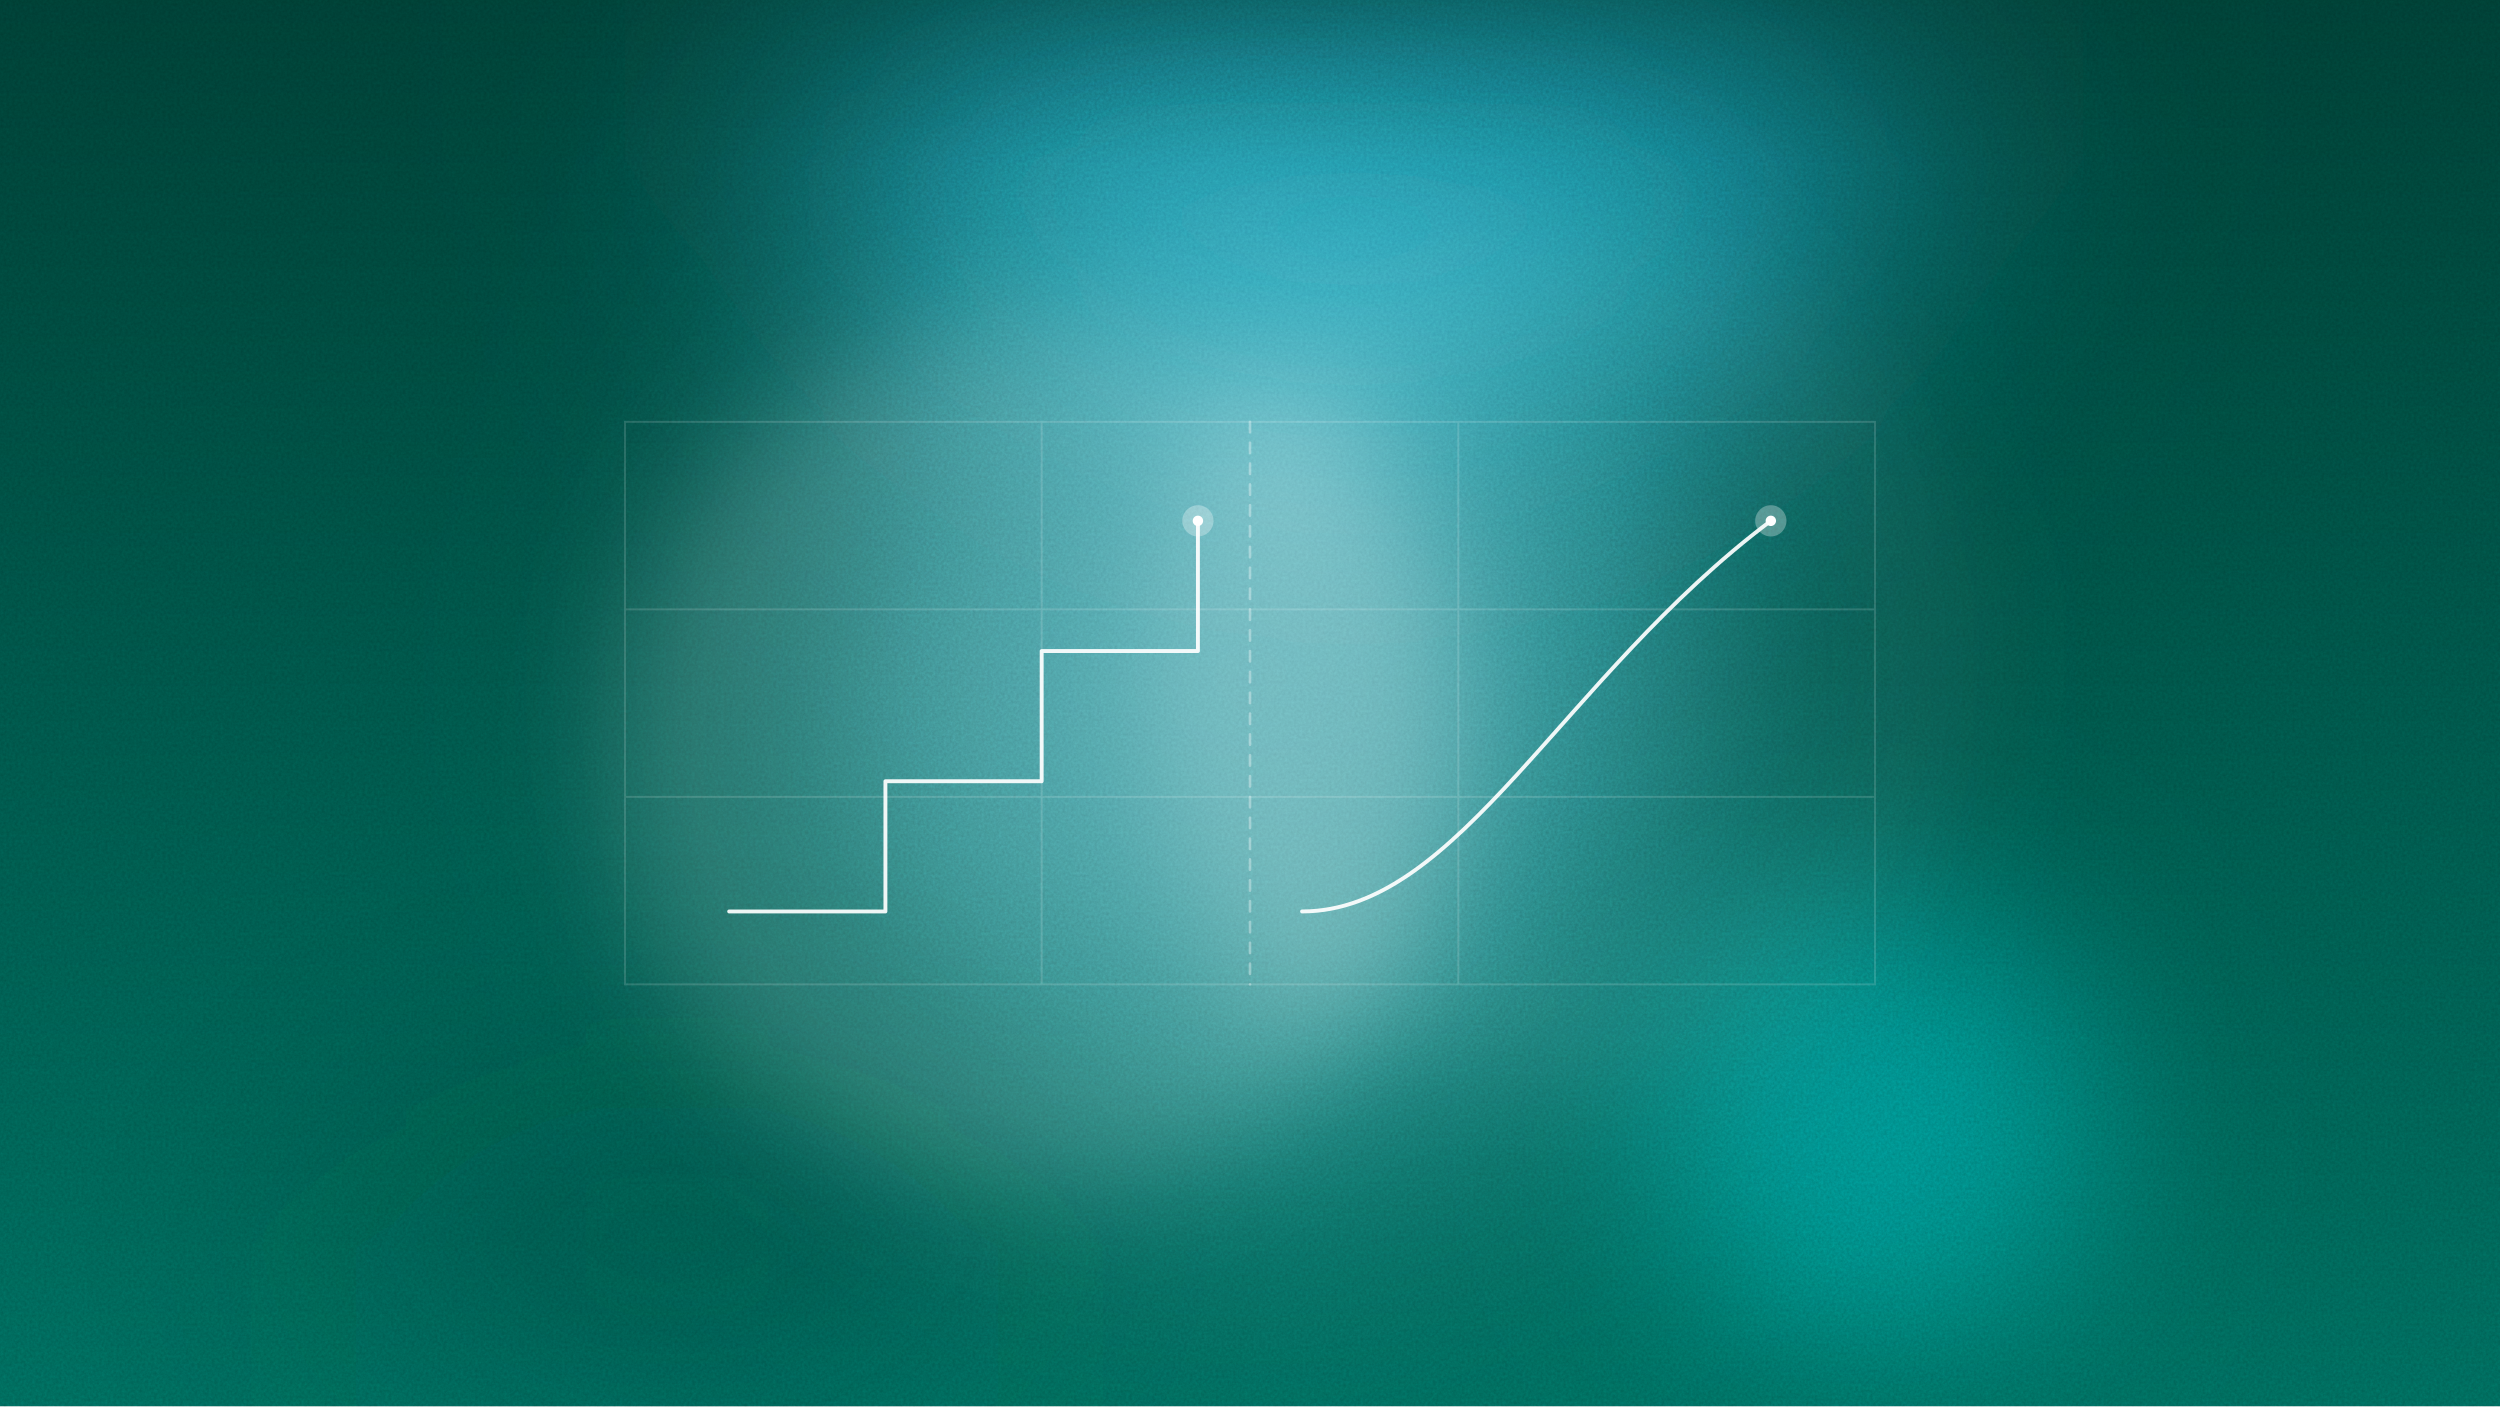
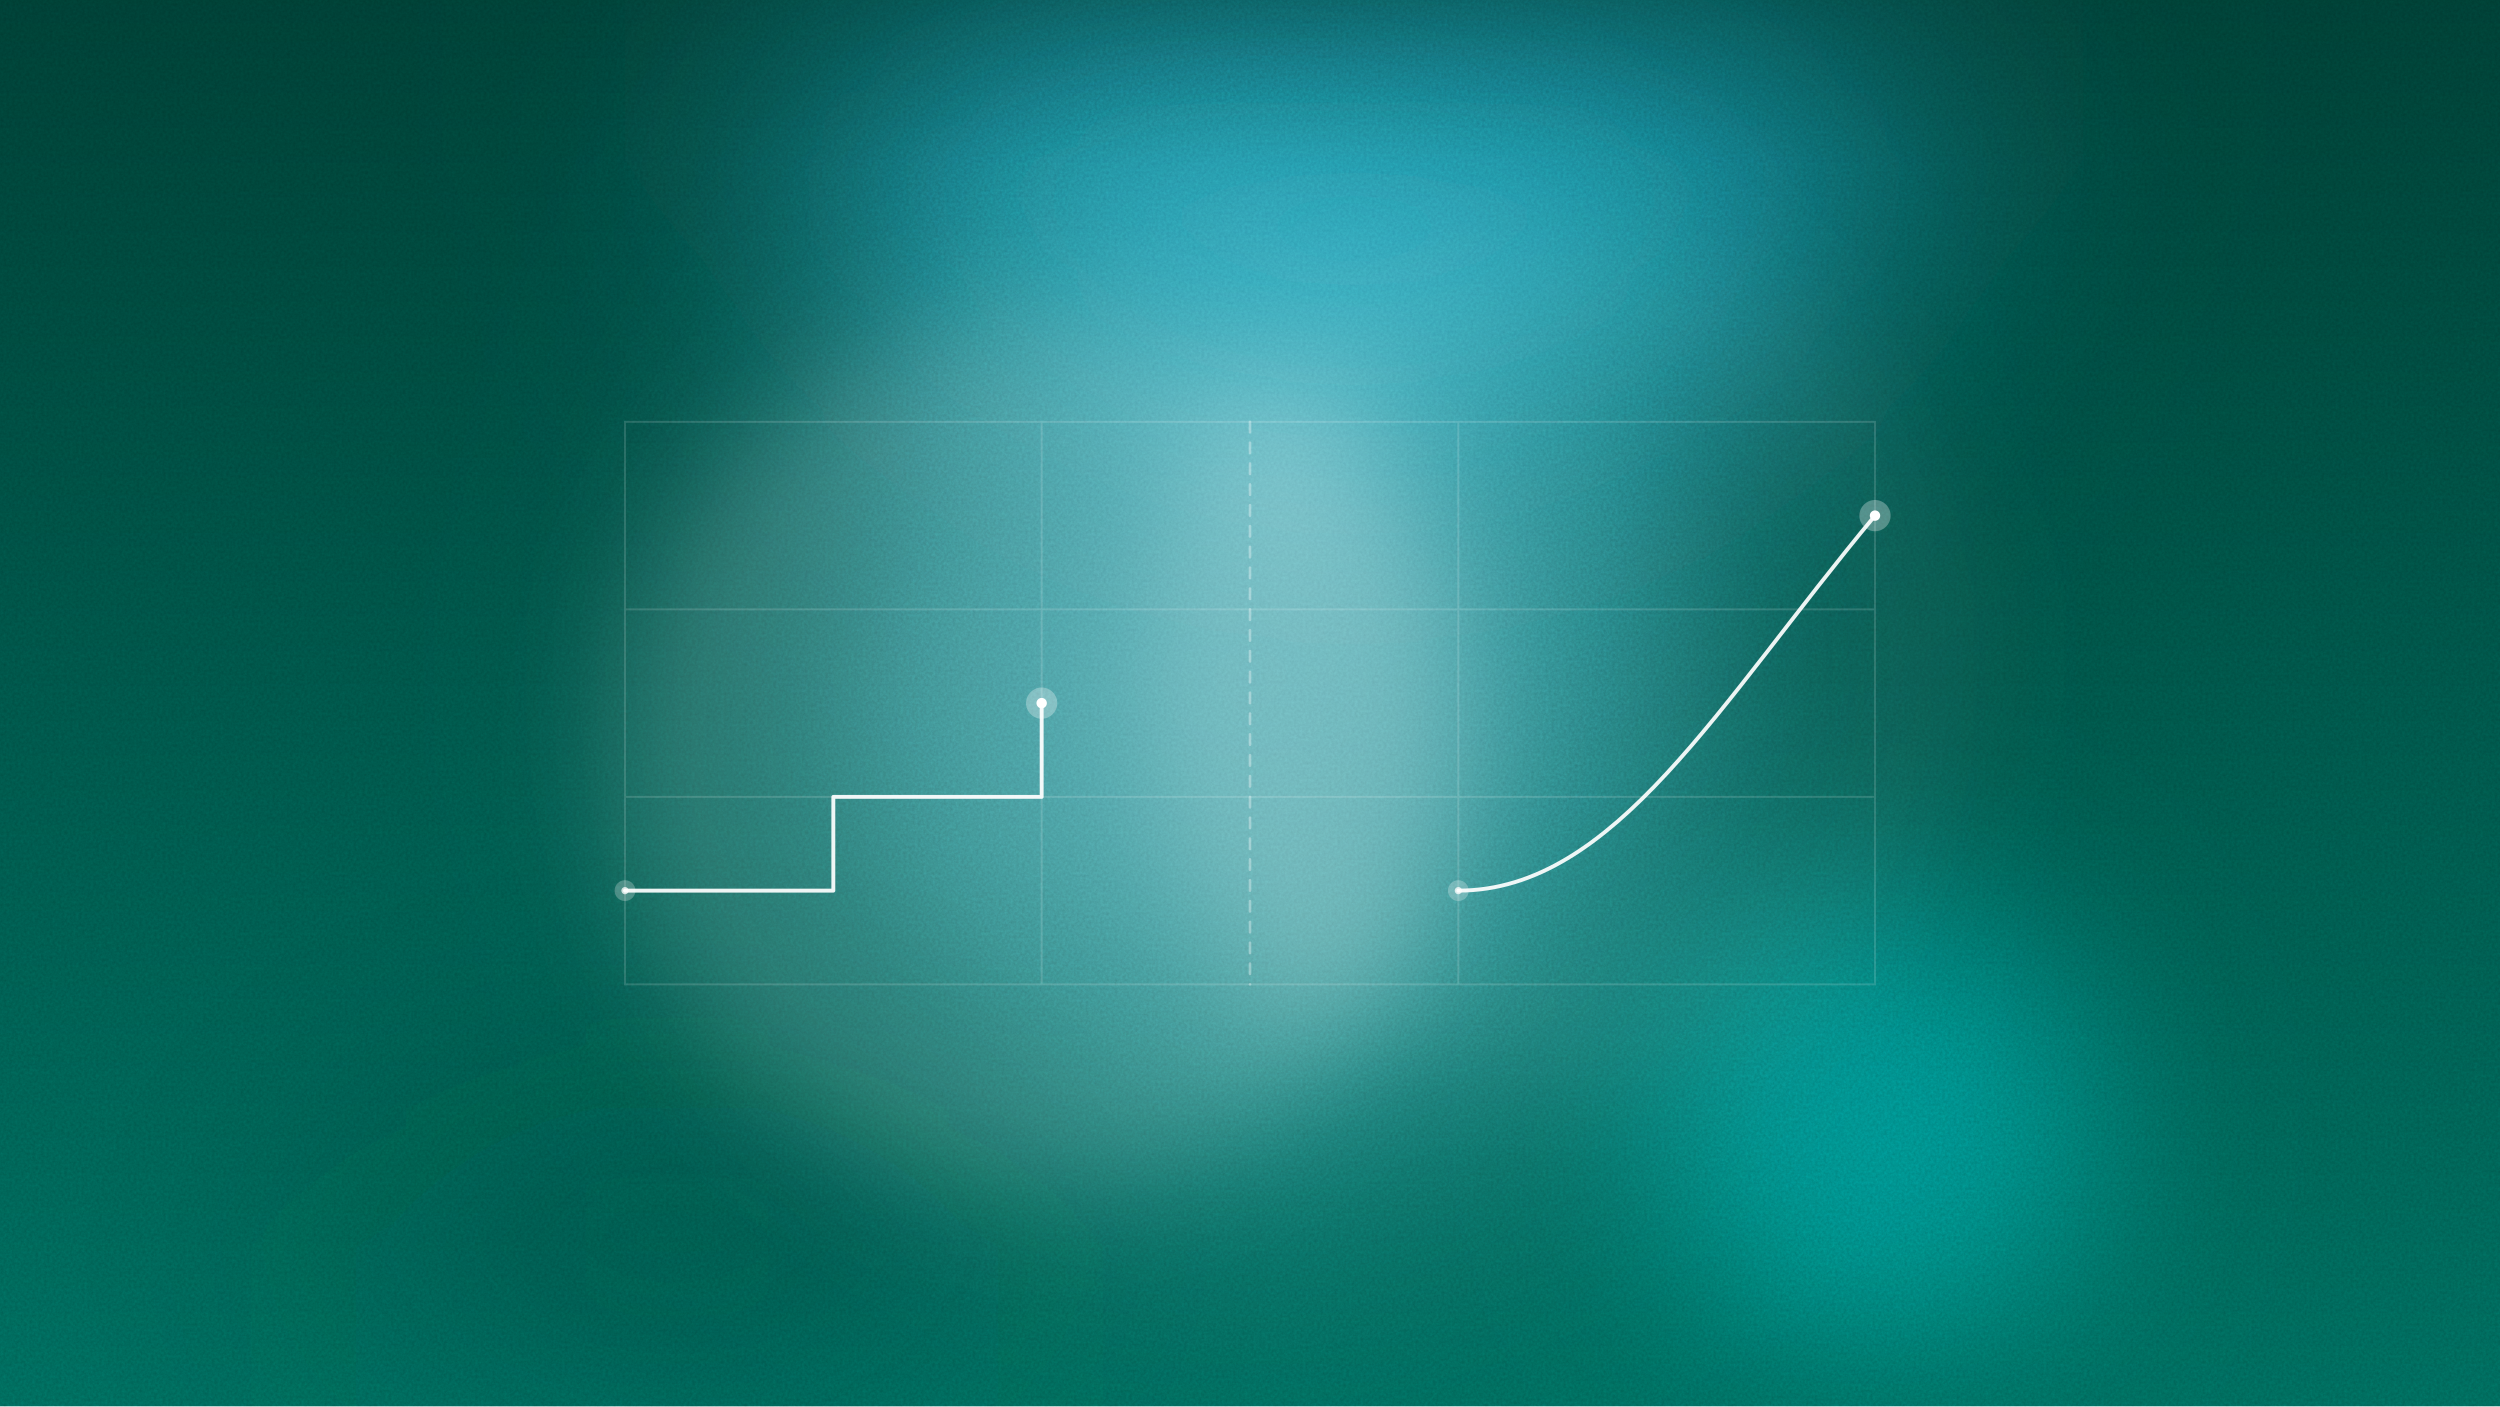
<svg xmlns="http://www.w3.org/2000/svg" width="960" height="540" viewBox="0 0 960 540">
  <defs>
    <linearGradient id="bg" x1="50%" y1="-15%" x2="50%" y2="115%">
      <stop offset="0%" stop-color="#00352C" />
      <stop offset="100%" stop-color="#00695C" />
    </linearGradient>
    <filter id="blurXL" x="-100%" y="-100%" width="300%" height="300%">
      <feGaussianBlur stdDeviation="65" />
    </filter>
    <filter id="blurL" x="-100%" y="-100%" width="300%" height="300%">
      <feGaussianBlur stdDeviation="38" />
    </filter>
    <filter id="blurM" x="-100%" y="-100%" width="300%" height="300%">
      <feGaussianBlur stdDeviation="24" />
    </filter>
    <filter id="grain">
      <feTurbulence type="fractalNoise" baseFrequency="0.9" numOctaves="4" stitchTiles="stitch" result="noise" />
      <feColorMatrix in="noise" type="matrix" values="0 0 0 0 1  0 0 0 0 1  0 0 0 0 1  0 0 0 0.6 0" />
    </filter>
  </defs>
  <rect width="960" height="540" fill="url(#bg)" />
  <circle cx="520" cy="-60" r="230" fill="#29B6F6" opacity="0.7" filter="url(#blurXL)" style="mix-blend-mode:screen" />
  <circle cx="480" cy="260" r="165" fill="#81D4FA" opacity="0.5" filter="url(#blurXL)" style="mix-blend-mode:screen" />
  <circle cx="720" cy="430" r="85" fill="#00E5FF" opacity="0.32" filter="url(#blurL)" style="mix-blend-mode:screen" />
  <circle cx="260" cy="610" r="160" fill="#002018" opacity="0.45" filter="url(#blurXL)" />
  <rect width="960" height="540" filter="url(#grain)" style="mix-blend-mode:overlay" opacity="0.4" />
  <g filter="url(#blurM)">
    <circle cx="400" cy="290" r="150" fill="none" stroke="#FFFFFF" stroke-width="7" opacity="0.5" />
    <circle cx="400" cy="290" r="150" fill="#FFFFFF" opacity="0.1" />
    <circle cx="600" cy="250" r="140" fill="none" stroke="#FFFFFF" stroke-width="6" opacity="0.3" />
    <ellipse cx="500" cy="270" rx="55" ry="130" fill="#FFFFFF" opacity="0.16" />
  </g>
  <g stroke="#FFFFFF" stroke-width="0.75" opacity="0.15">
-     <rect x="240" y="162" width="480" height="216" fill="none" />
-     <line x1="400" y1="162" x2="400" y2="378" />
-     <line x1="560" y1="162" x2="560" y2="378" />
-     <line x1="240" y1="234" x2="720" y2="234" />
-     <line x1="240" y1="306" x2="720" y2="306" />
+     <rect x="240" y="162" width="480" height="216" fill="none" vector-effect="non-scaling-stroke" />
+     <line x1="400" y1="162" x2="400" y2="378" vector-effect="non-scaling-stroke" />
+     <line x1="560" y1="162" x2="560" y2="378" vector-effect="non-scaling-stroke" />
+     <line x1="240" y1="234" x2="720" y2="234" vector-effect="non-scaling-stroke" />
+     <line x1="240" y1="306" x2="720" y2="306" vector-effect="non-scaling-stroke" />
  </g>
  <g stroke="#FFFFFF" fill="none" stroke-linecap="round" stroke-linejoin="round">
-     <line x1="480" y1="162" x2="480" y2="378" stroke-width="1" opacity="0.35" stroke-dasharray="4,4" />
-     <path d="M280,350 L340,350 L340,300 L400,300 L400,250 L460,250 L460,200" stroke-width="1.5" opacity="0.92" />
-     <path d="M500,350 C560,350 600,260 680,200" stroke-width="1.5" opacity="0.92" />
+     <line x1="480" y1="162" x2="480" y2="378" stroke-width="1" opacity="0.35" stroke-dasharray="4,4" vector-effect="non-scaling-stroke" />
+     <path d="M240,342 L320,342 L320,306 L400,306 L400,270" stroke-width="1.5" opacity="0.92" vector-effect="non-scaling-stroke" />
+     <path d="M560,342 C620,342 660,270 720,198" stroke-width="1.5" opacity="0.92" vector-effect="non-scaling-stroke" />
  </g>
  <g fill="#FFFFFF">
-     <circle cx="460" cy="200" r="6" opacity="0.3" />
-     <circle cx="460" cy="200" r="2" opacity="1" />
-     <circle cx="680" cy="200" r="6" opacity="0.3" />
-     <circle cx="680" cy="200" r="2" opacity="1" />
+     <circle cx="240" cy="342" r="4" opacity="0.25" />
+     <circle cx="240" cy="342" r="1.4" opacity="0.75" />
+     <circle cx="400" cy="270" r="6" opacity="0.3" />
+     <circle cx="400" cy="270" r="2" opacity="1" />
+     <circle cx="560" cy="342" r="4" opacity="0.25" />
+     <circle cx="560" cy="342" r="1.4" opacity="0.75" />
+     <circle cx="720" cy="198" r="6" opacity="0.3" />
+     <circle cx="720" cy="198" r="2" opacity="1" />
  </g>
</svg>
